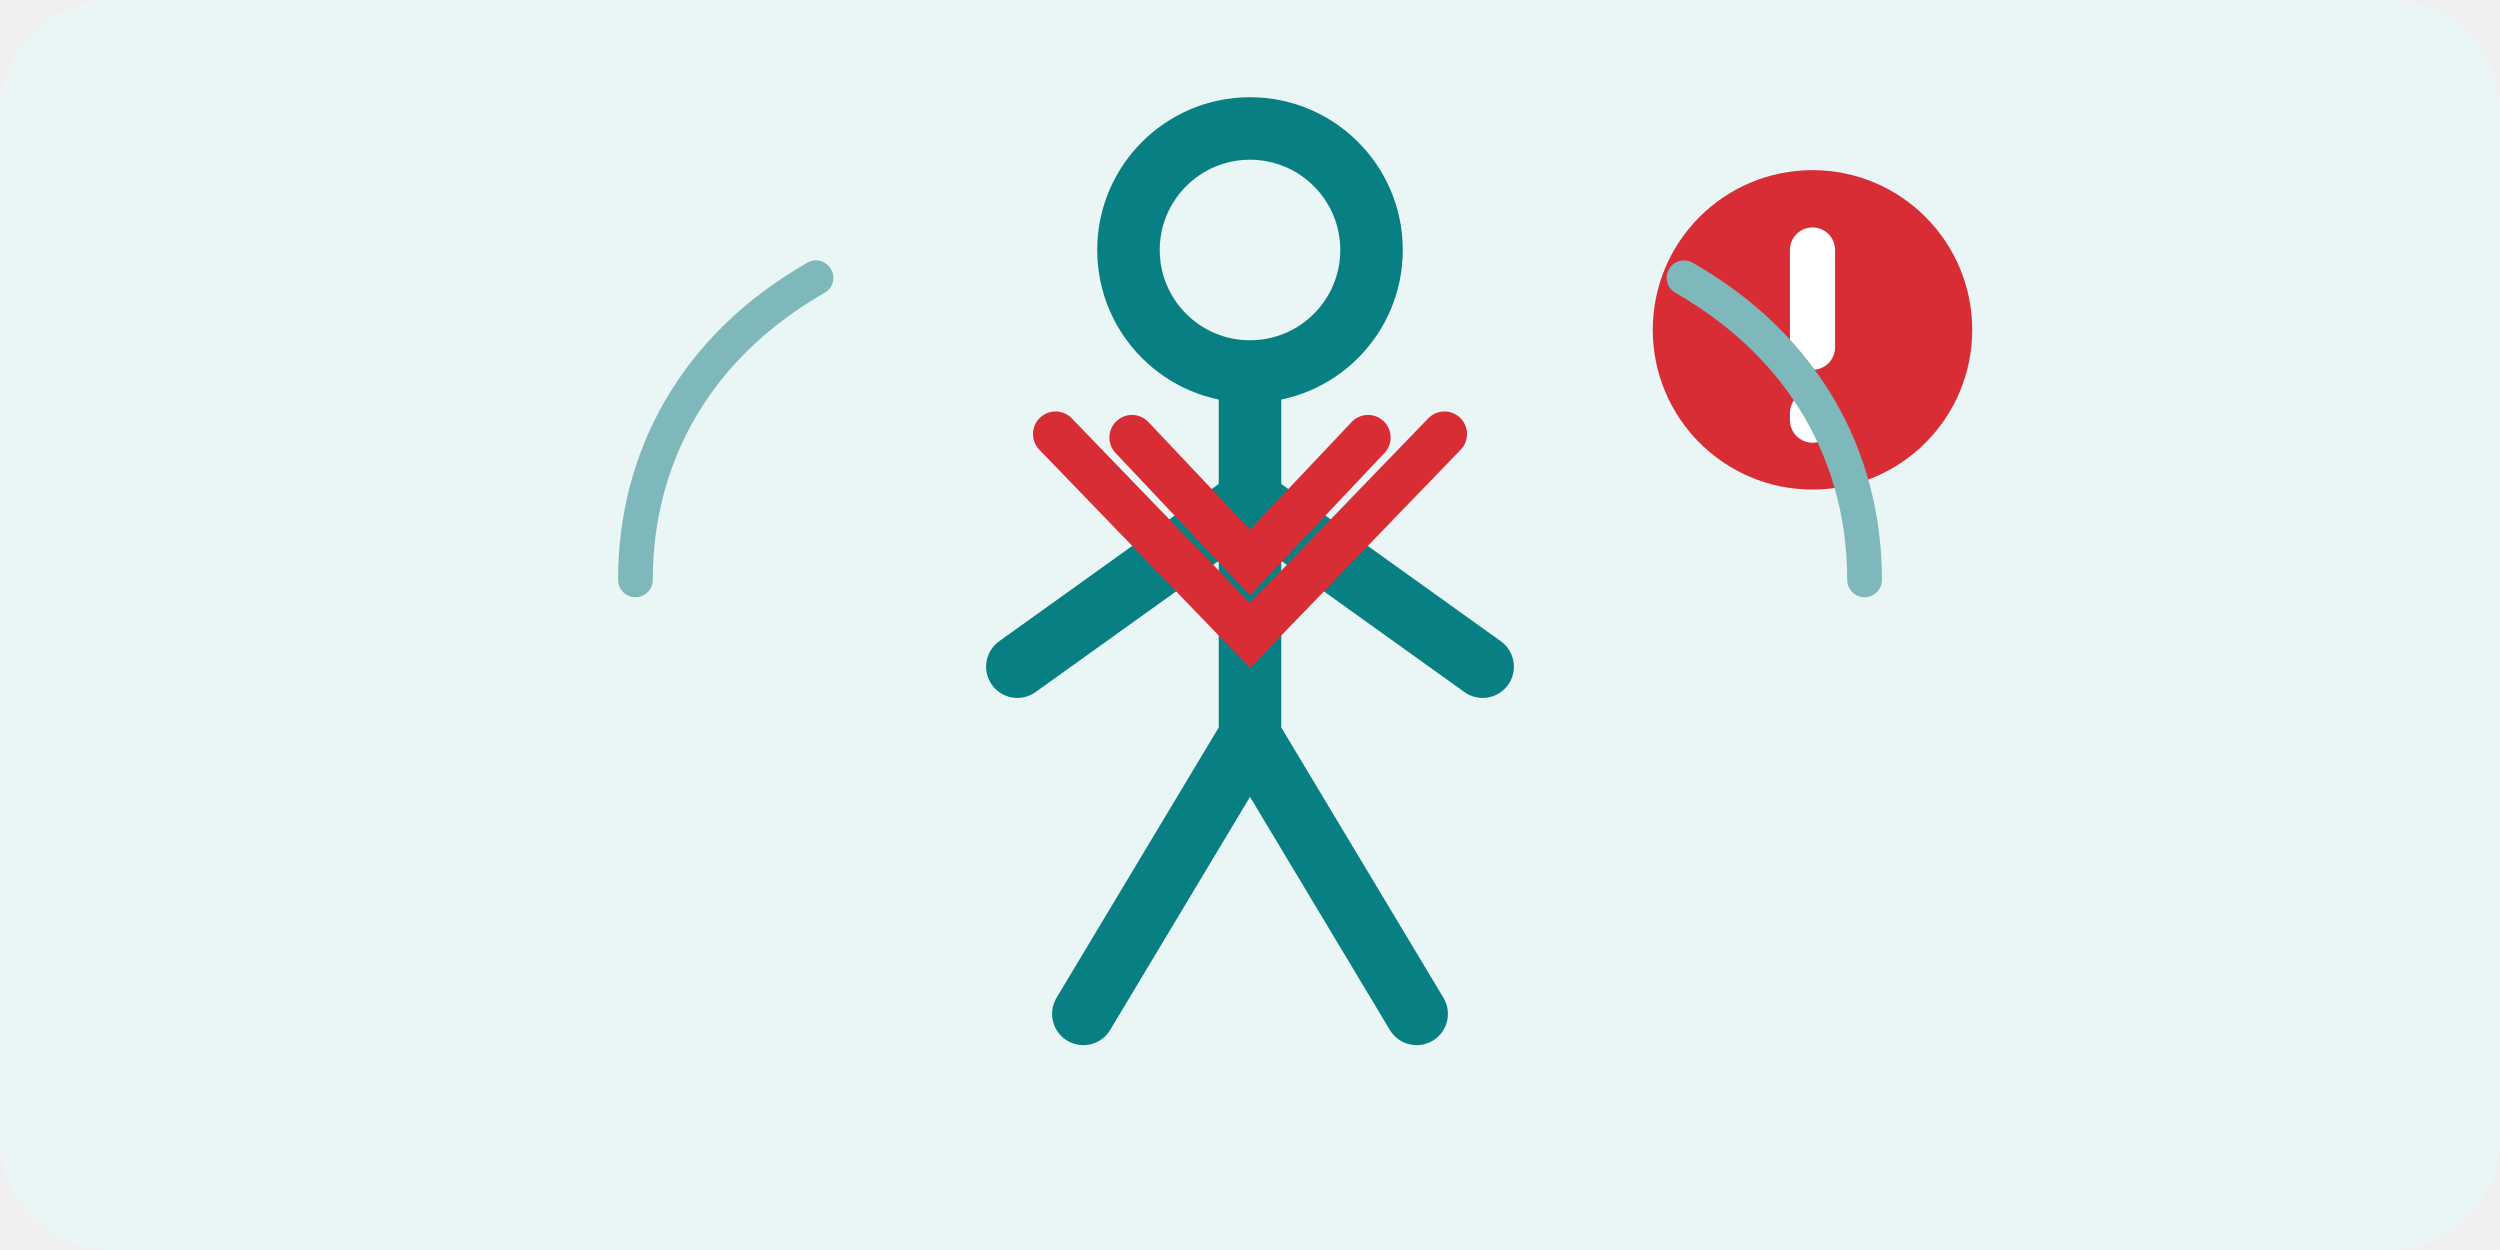
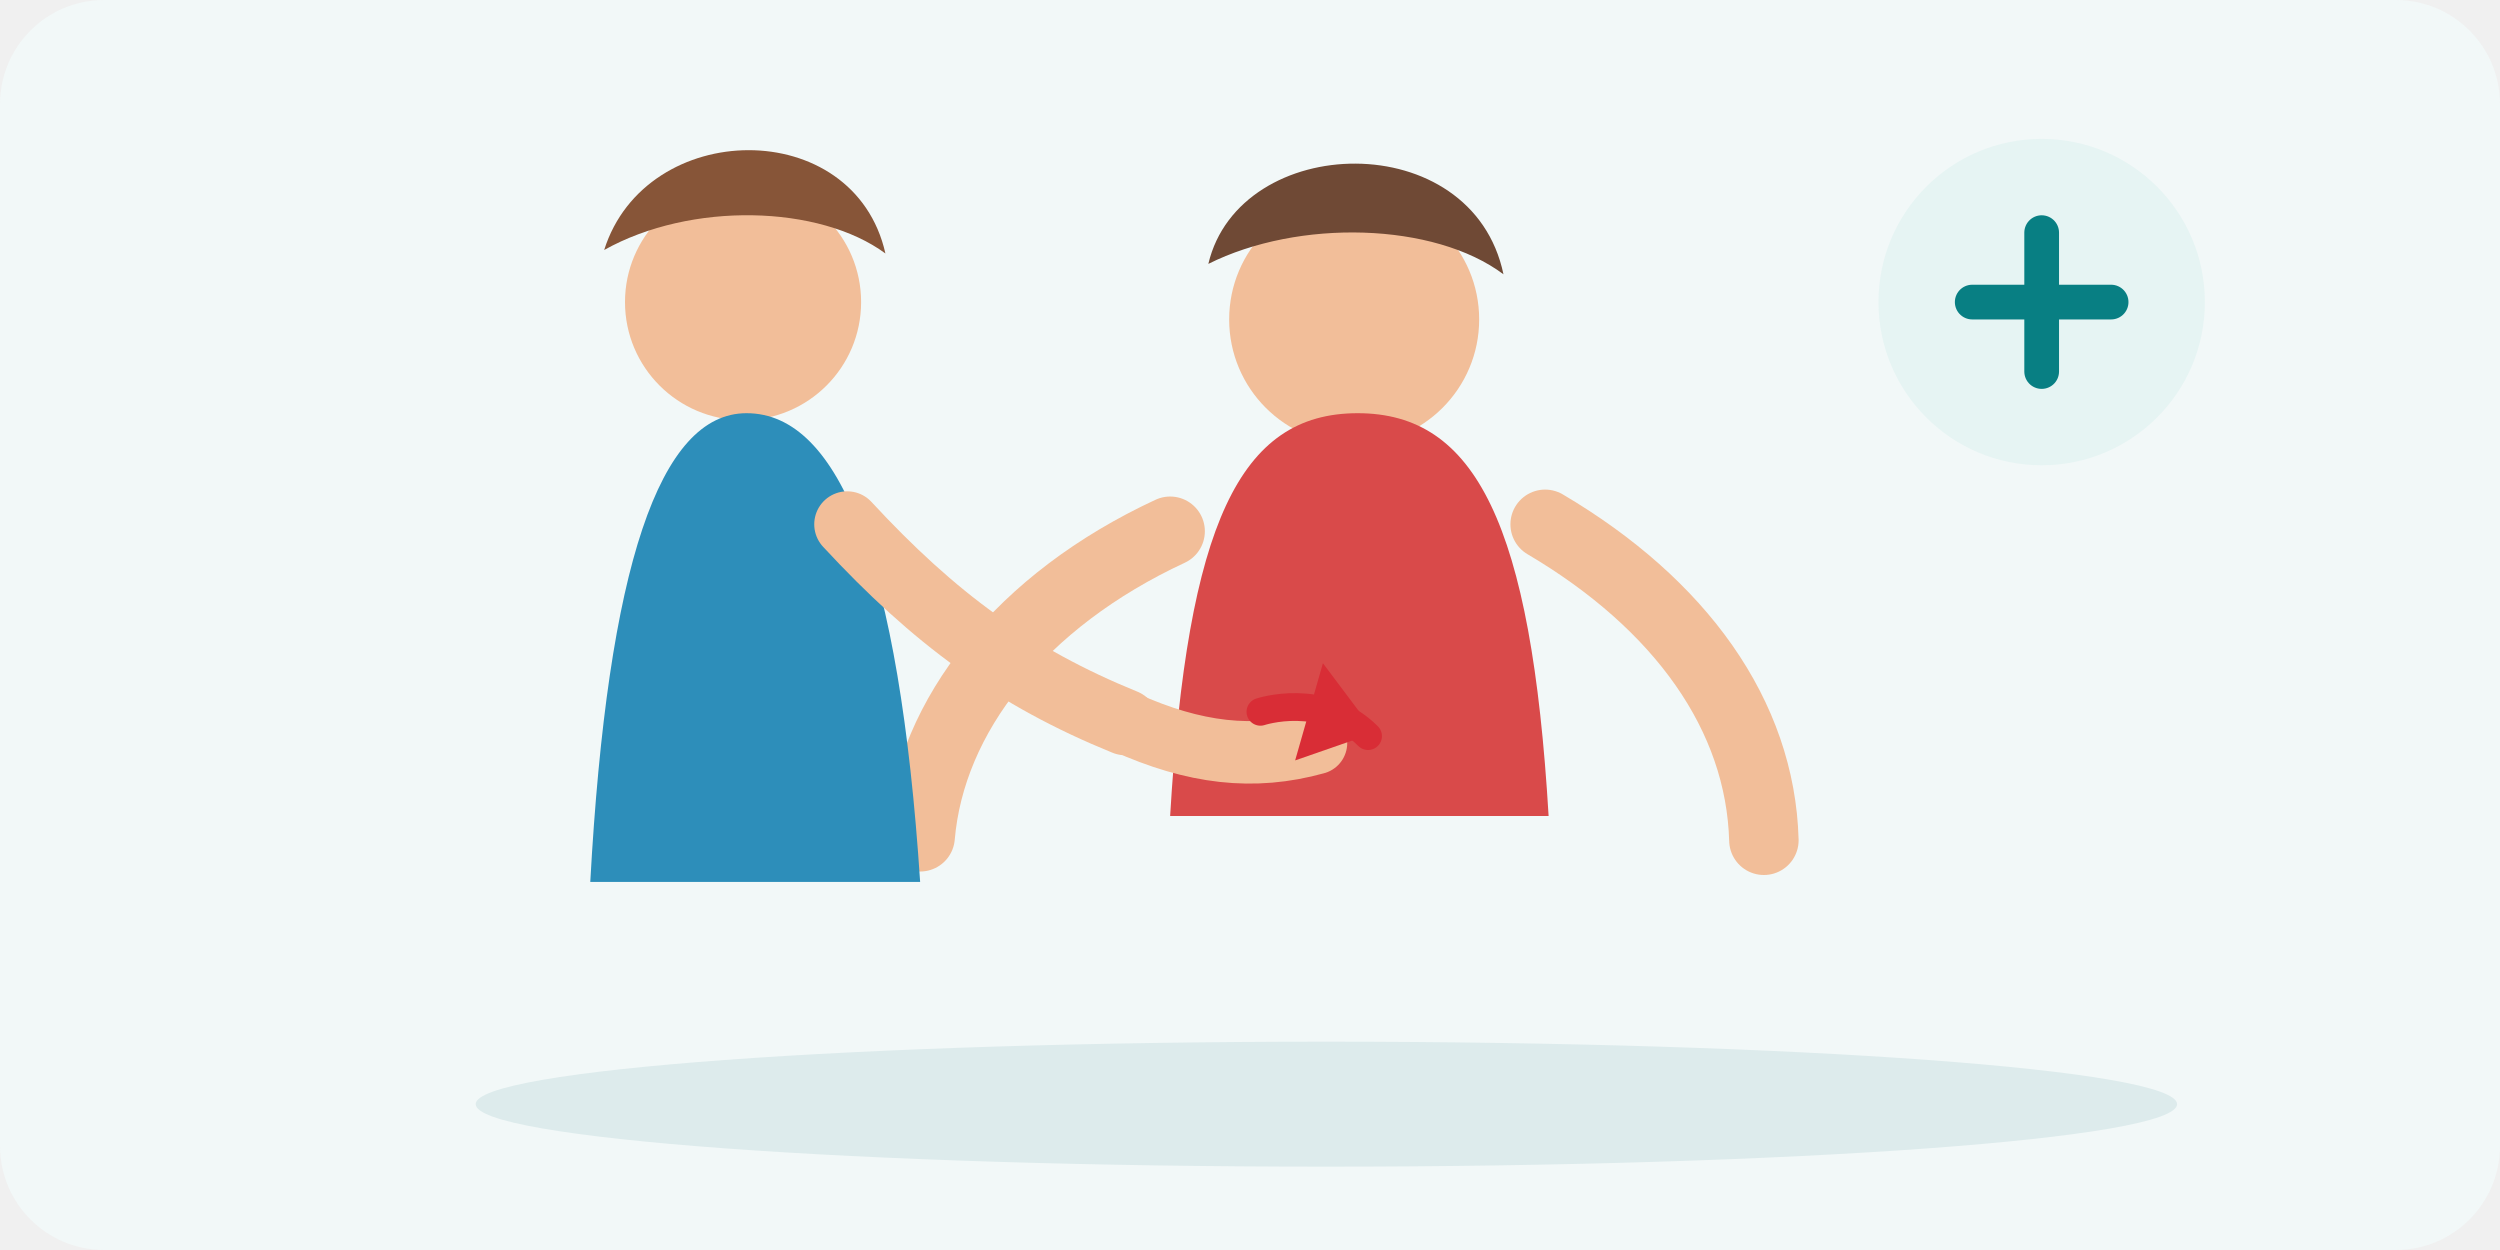
<svg xmlns="http://www.w3.org/2000/svg" viewBox="0 0 720 360">
-   <rect width="720" height="360" rx="32" fill="#EAF5F5" />
-   <g fill="none" stroke="#087F83" stroke-width="18" stroke-linecap="round" stroke-linejoin="round">
-     <circle cx="360" cy="72" r="35" />
-     <path d="M360 108v104M360 144l-67 48M360 144l67 48M360 212l-48 80M360 212l48 80" />
-   </g>
-   <g fill="none" stroke="#D92D36" stroke-width="13" stroke-linecap="round">
-     <path d="M326 126l34 36 34-36" />
-     <path d="M304 125l56 58 56-58" />
-   </g>
-   <circle cx="522" cy="95" r="46" fill="#D92D36" />
-   <path d="M522 72v28M522 119v2" stroke="white" stroke-width="13" stroke-linecap="round" />
-   <path d="M235 80c-35 20-52 52-52 87M485 80c35 20 52 52 52 87" fill="none" stroke="#7FB8BA" stroke-width="10" stroke-linecap="round" />
+   <rect width="720" height="360" rx="30" fill="#F2F8F8" />
+   <ellipse cx="382" cy="318" rx="245" ry="18" fill="#DDEBEC" />
+   <circle cx="390" cy="92" r="36" fill="#F2BE99" />
+   <path d="M348 76c9-38 76-40 85 3-20-15-59-16-85-3z" fill="#6F4935" />
+   <path d="M337 235c5-84 20-116 54-116s50 32 55 116" fill="#D94A4A" />
+   <path d="M337 153c-43 20-69 53-72 88" fill="none" stroke="#F2BE99" stroke-width="20" stroke-linecap="round" />
+   <path d="M445 151c39 23 62 55 63 91" fill="none" stroke="#F2BE99" stroke-width="20" stroke-linecap="round" />
+   <circle cx="214" cy="87" r="34" fill="#F2BE99" />
+   <path d="M174 72c12-38 72-39 81 1-19-14-56-15-81-1z" fill="#875538" />
+   <path d="M170 254c5-91 20-135 45-135 27 0 44 44 50 135" fill="#2D8EBA" />
+   <path d="M244 151c25 27 48 44 80 57" fill="none" stroke="#F2BE99" stroke-width="19" stroke-linecap="round" />
+   <path d="M324 208c20 9 37 11 55 6" fill="none" stroke="#F2BE99" stroke-width="18" stroke-linecap="round" />
+   <path d="M363 205c0 0 18-6 31 7" fill="none" stroke="#D92D36" stroke-width="8" stroke-linecap="round" />
+   <path d="M381 191l15 20-23 8" fill="#D92D36" />
+   <circle cx="588" cy="87" r="47" fill="#E6F4F3" />
+   <path d="M568 87h40M588 67v40" stroke="#087F83" stroke-width="10" stroke-linecap="round" />
</svg>
